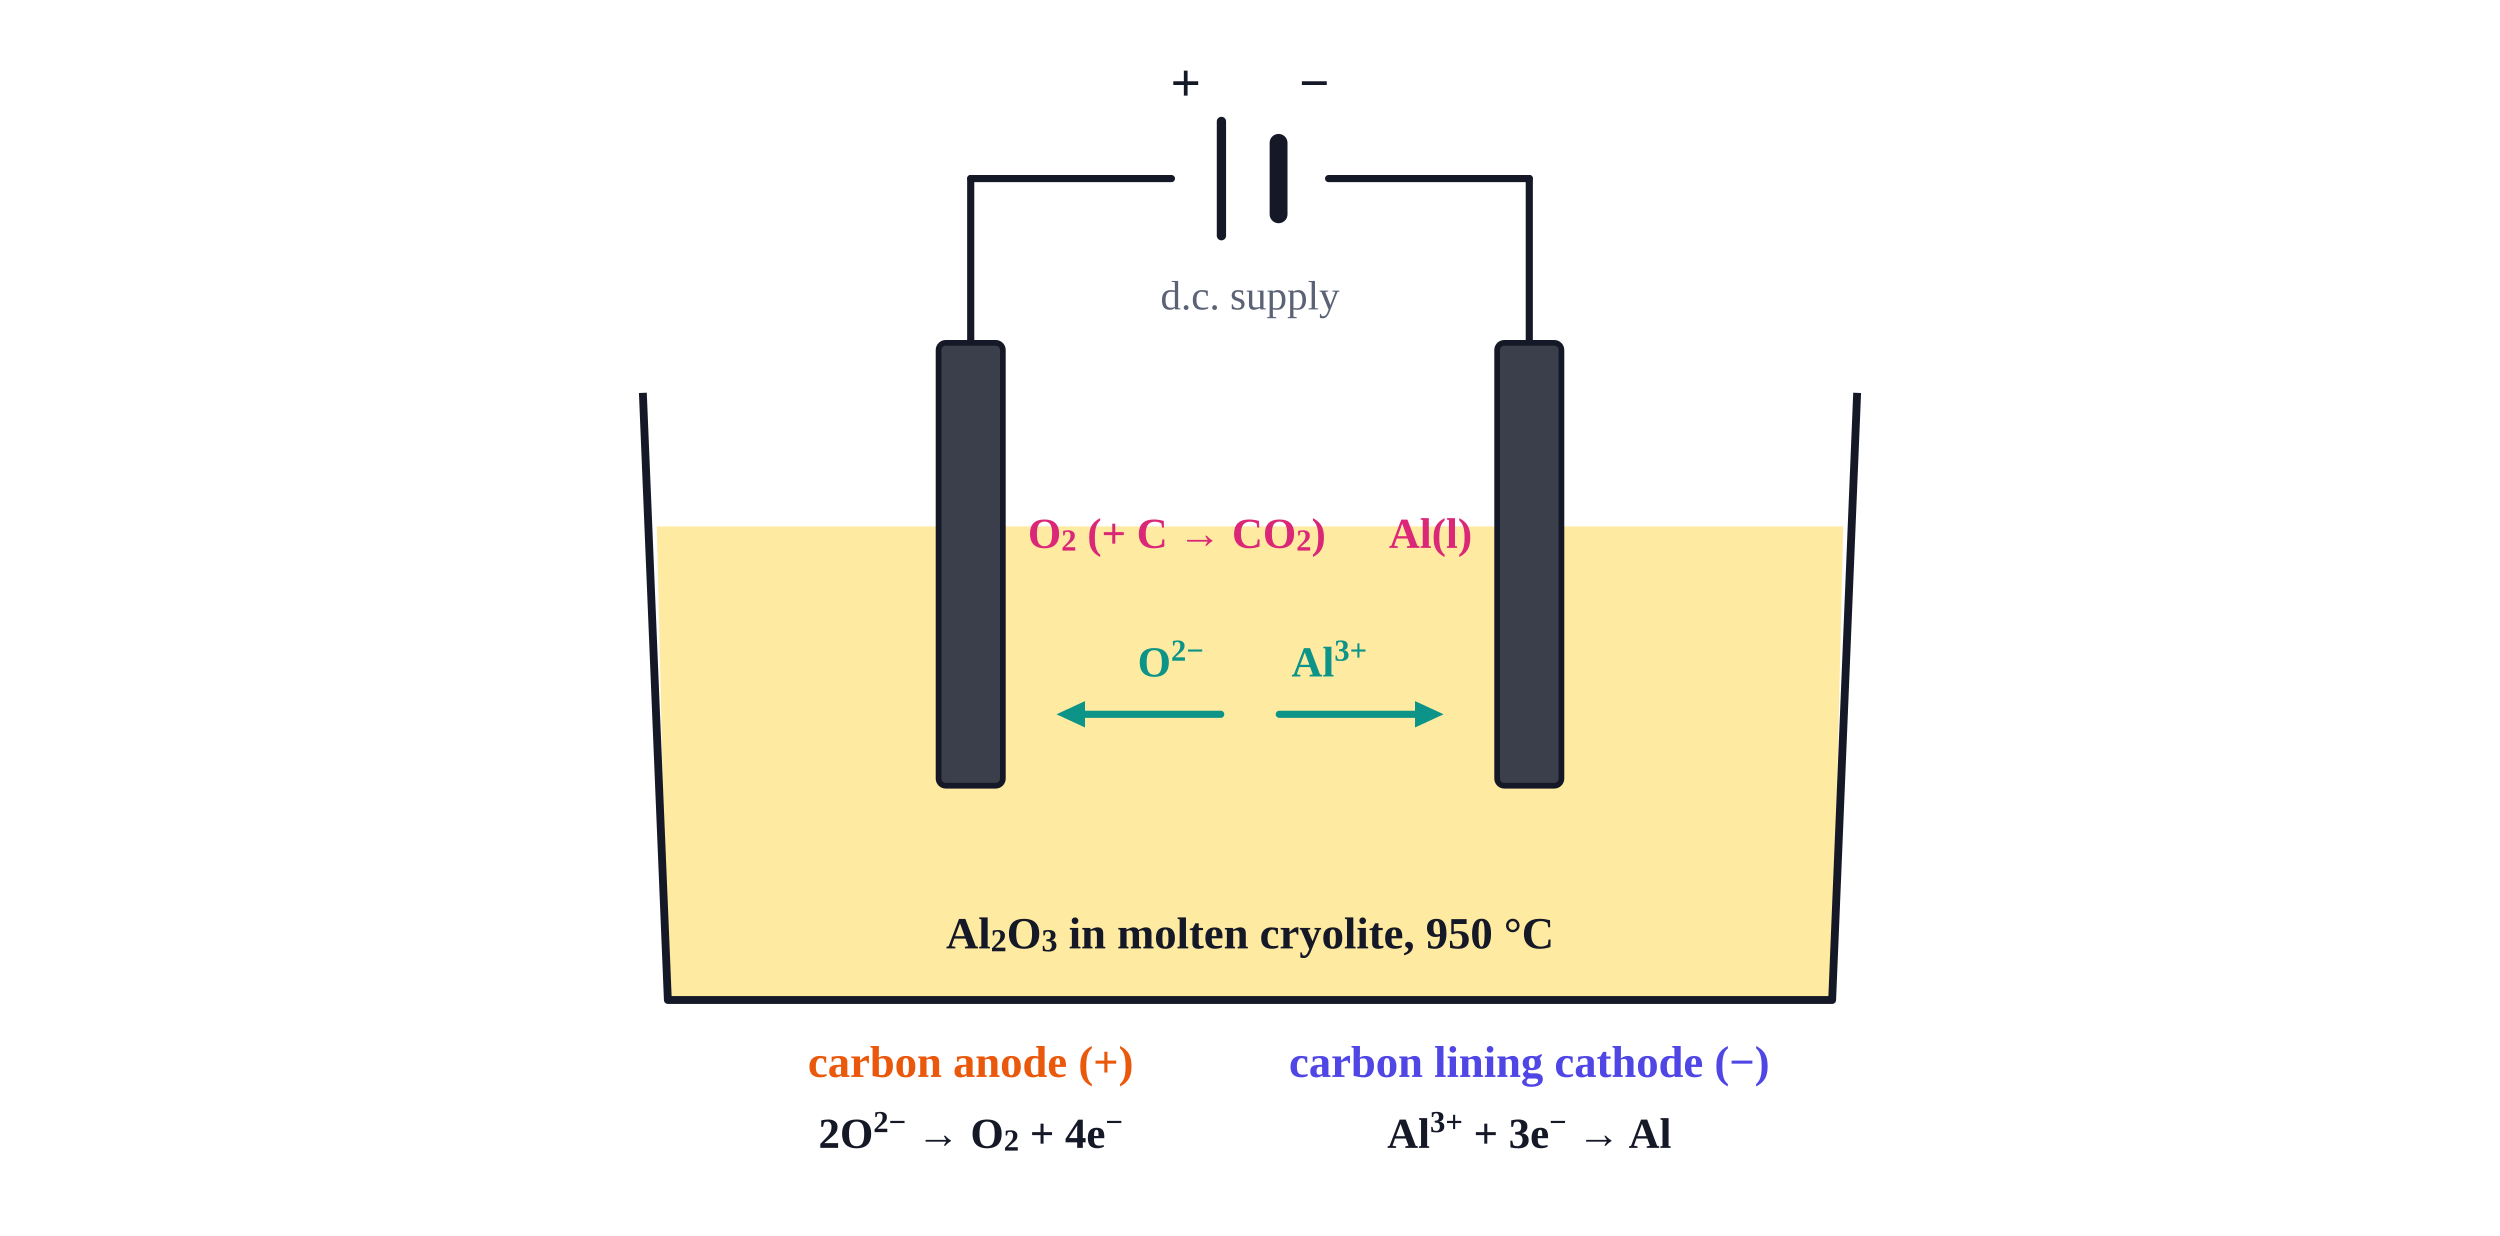
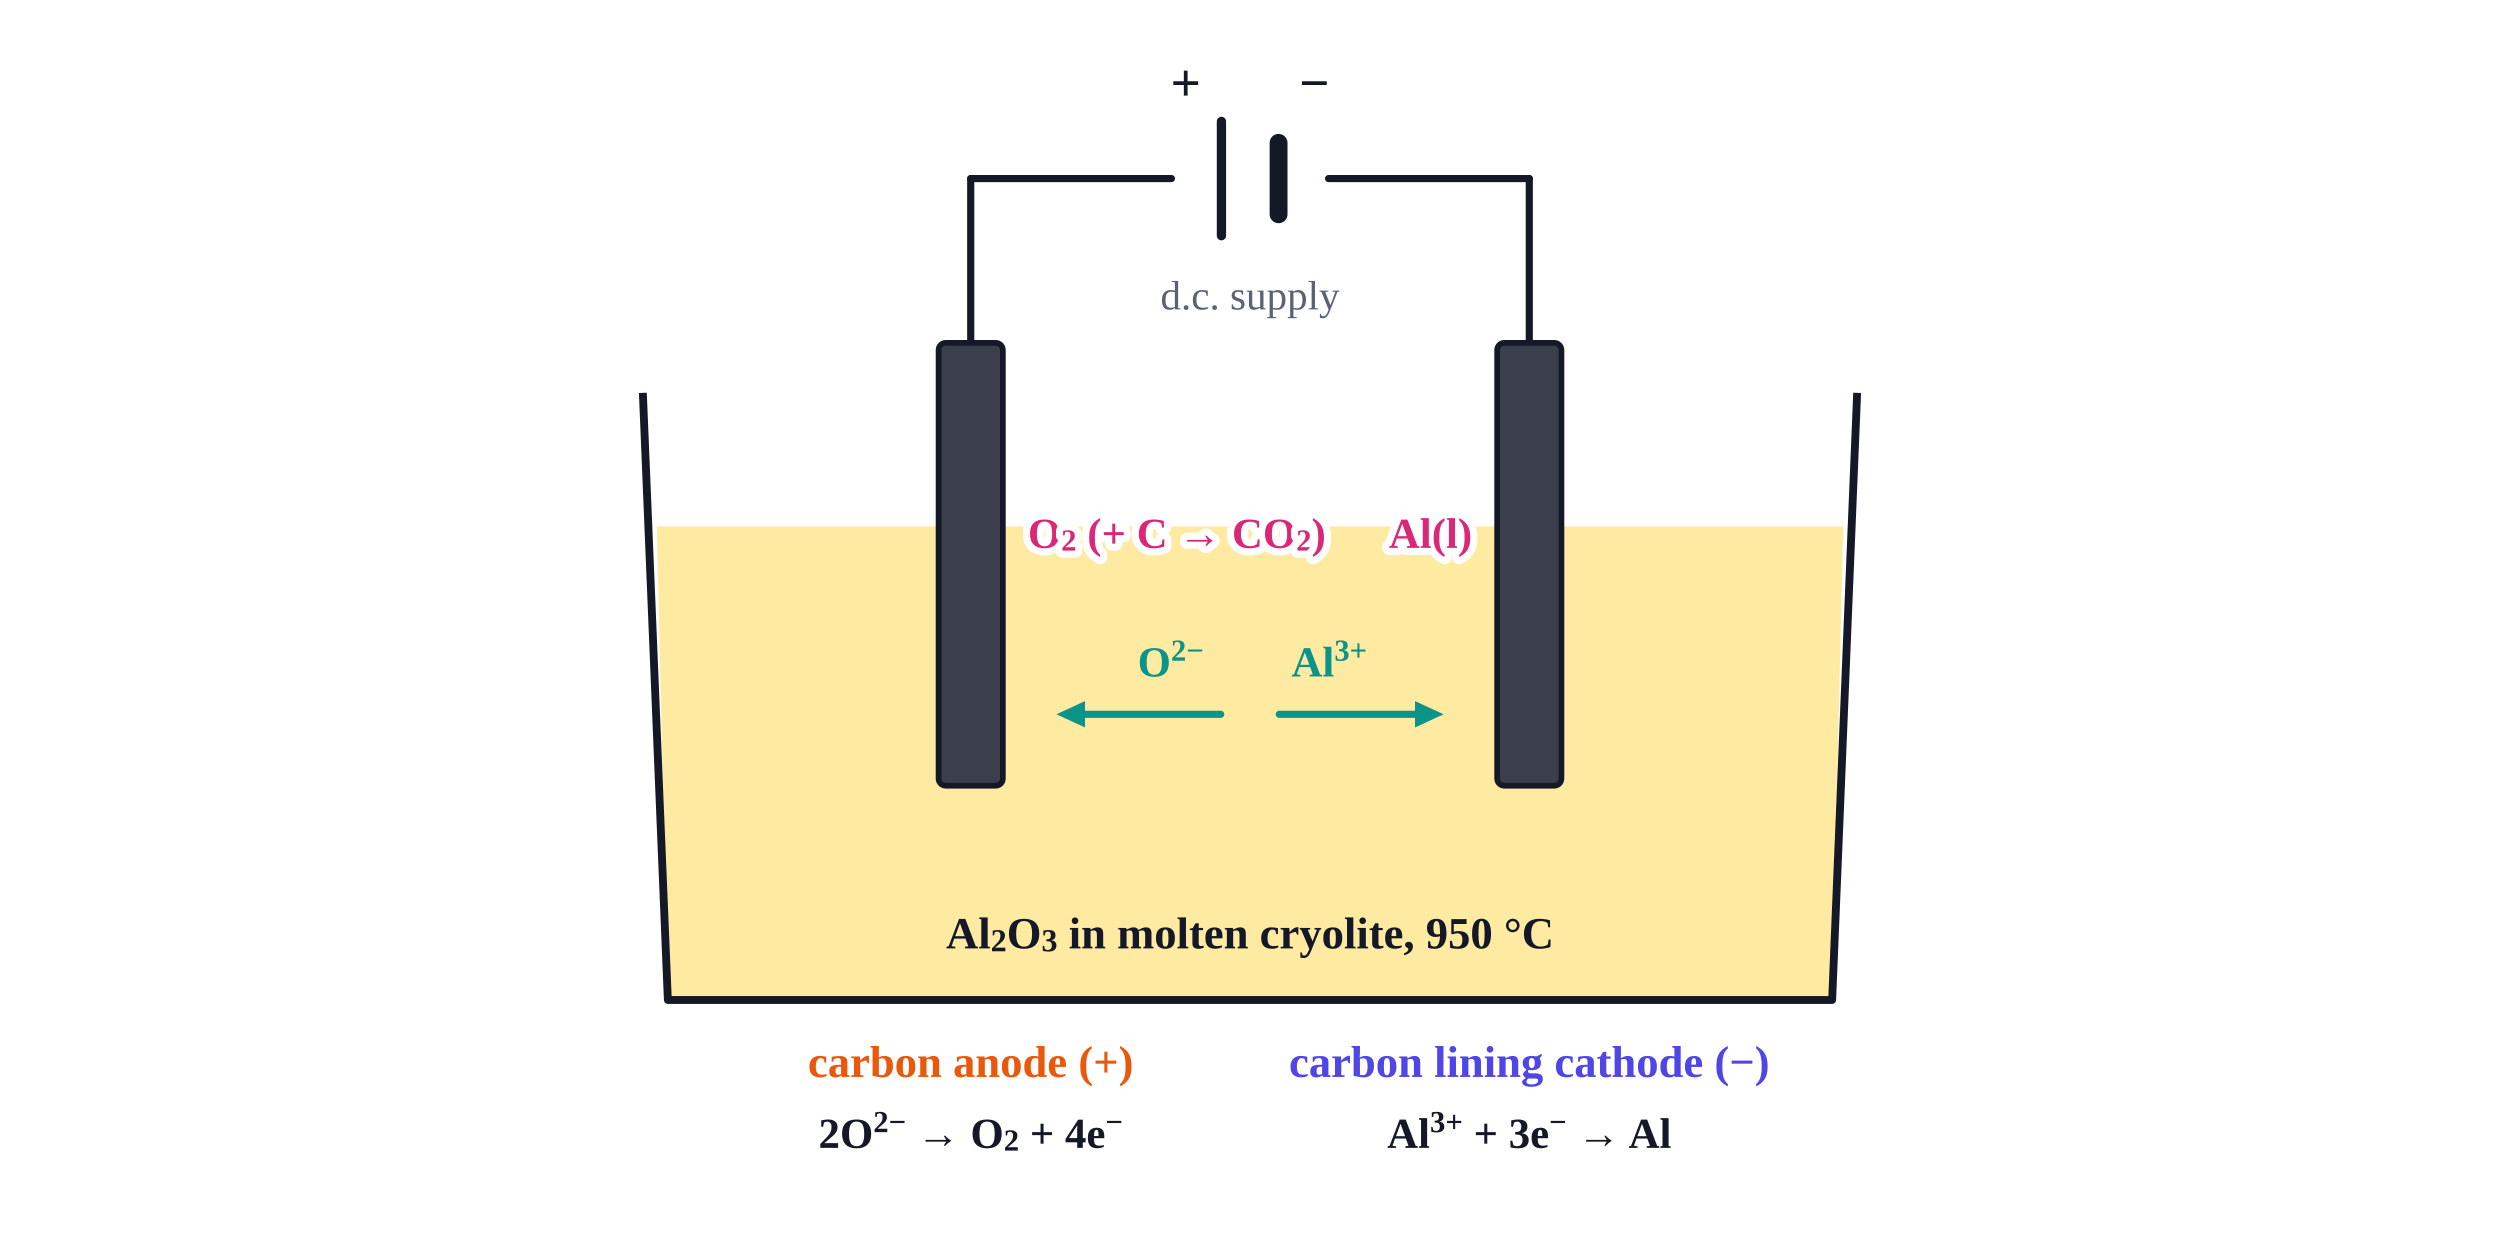
<svg xmlns="http://www.w3.org/2000/svg" viewBox="0 0 700.0 346.0" width="700.0" height="346.0" role="img" aria-label="An electrolysis cell of molten alumina in cryolite: carbon anodes at the top, a carbon cathode lining, aluminium collecting at the bottom." style="color:var(--vx-ink, #151826);font-family:inherit;max-width:100%;height:auto">
  <path d="M183.9 147.4 L187.0 280.0 L513.0 280.0 L516.1 147.4 Z" fill="#fde68a" fill-opacity=".8" />
  <path d="M180.0 110.0 L187.0 280.0 L513.0 280.0 L520.0 110.0" fill="none" stroke="var(--vx-ink, #151826)" stroke-width="2.2" stroke-linejoin="round" />
  <text x="350.0" y="262.0" font-size="12.5" font-weight="600" text-anchor="middle" dominant-baseline="middle" fill="var(--vx-ink, #151826)">Al<tspan baseline-shift="sub" font-size="9.0">2</tspan>O<tspan baseline-shift="sub" font-size="9.0">3</tspan> in molten cryolite, 950 °C</text>
  <path d="M271.8 100.0 L271.8 50.0" stroke="var(--vx-ink, #151826)" stroke-width="2" stroke-linecap="round" fill="none" />
  <path d="M271.8 50.0 L328.0 50.0" stroke="var(--vx-ink, #151826)" stroke-width="2" stroke-linecap="round" fill="none" />
  <path d="M372.0 50.0 L428.2 50.0" stroke="var(--vx-ink, #151826)" stroke-width="2" stroke-linecap="round" fill="none" />
  <path d="M428.2 50.0 L428.2 100.0" stroke="var(--vx-ink, #151826)" stroke-width="2" stroke-linecap="round" fill="none" />
  <path d="M342.0 34.0 L342.0 66.0" stroke="var(--vx-ink, #151826)" stroke-width="2.6" stroke-linecap="round" fill="none" />
  <path d="M358.0 40.0 L358.0 60.0" stroke="var(--vx-ink, #151826)" stroke-width="5" stroke-linecap="round" fill="none" />
  <text x="332.0" y="24.0" font-size="15" font-weight="800" text-anchor="middle" dominant-baseline="middle" fill="var(--vx-ink, #151826)">+</text>
  <text x="368.0" y="24.0" font-size="15" font-weight="800" text-anchor="middle" dominant-baseline="middle" fill="var(--vx-ink, #151826)">−</text>
  <text x="350.0" y="84.0" font-size="11.5" font-weight="500" text-anchor="middle" dominant-baseline="middle" fill="var(--vx-soft, #5b6275)">d.c. supply</text>
  <rect x="262.8" y="96.0" width="18.0" height="124.0" rx="2" fill="#3a3f4b" stroke="var(--vx-ink, #151826)" stroke-width="1.6" />
  <text x="271.8" y="298.0" font-size="12.5" font-weight="700" text-anchor="middle" dominant-baseline="middle" fill="var(--vx-a3, #ea580c)">carbon anode (+)</text>
  <text x="271.8" y="318.0" font-size="12" font-weight="600" text-anchor="middle" dominant-baseline="middle" fill="var(--vx-ink, #151826)">2O<tspan baseline-shift="super" font-size="8.6">2−</tspan> → O<tspan baseline-shift="sub" font-size="8.6">2</tspan> + 4e<tspan baseline-shift="super" font-size="8.6">−</tspan>
  </text>
-   <text x="287.8" y="150.0" font-size="12" font-weight="700" text-anchor="start" dominant-baseline="middle" fill="var(--vx-a2, #db2777)">O<tspan baseline-shift="sub" font-size="8.6">2</tspan> (+ C → CO<tspan baseline-shift="sub" font-size="8.6">2</tspan>)</text>
+   <text x="287.8" y="150.0" font-size="12" font-weight="700" text-anchor="start" dominant-baseline="middle" fill="var(--vx-a2, #db2777)" stroke="var(--vx-card, #fff)" stroke-width="4" stroke-linejoin="round" paint-order="stroke">O<tspan baseline-shift="sub" font-size="8.6">2</tspan> (+ C → CO<tspan baseline-shift="sub" font-size="8.6">2</tspan>)</text>
  <path d="M341.8 200.0 L303.0 200.0" stroke="var(--vx-a4, #0d9488)" stroke-width="2" stroke-linecap="round" fill="none" />
  <path d="M295.8 200.0 L303.8 196.3 L303.8 203.7 Z" fill="var(--vx-a4, #0d9488)" />
  <text x="327.8" y="186.0" font-size="12" font-weight="700" text-anchor="middle" dominant-baseline="middle" fill="var(--vx-a4, #0d9488)">O<tspan baseline-shift="super" font-size="8.6">2−</tspan>
  </text>
  <rect x="419.2" y="96.0" width="18.0" height="124.0" rx="2" fill="#3a3f4b" stroke="var(--vx-ink, #151826)" stroke-width="1.6" />
  <text x="428.2" y="298.0" font-size="12.5" font-weight="700" text-anchor="middle" dominant-baseline="middle" fill="var(--vx-a1, #4f46e5)">carbon lining cathode (−)</text>
  <text x="428.2" y="318.0" font-size="12" font-weight="600" text-anchor="middle" dominant-baseline="middle" fill="var(--vx-ink, #151826)">Al<tspan baseline-shift="super" font-size="8.6">3+</tspan> + 3e<tspan baseline-shift="super" font-size="8.6">−</tspan> → Al</text>
-   <text x="412.2" y="150.0" font-size="12" font-weight="700" text-anchor="end" dominant-baseline="middle" fill="var(--vx-a2, #db2777)">Al(l)</text>
+   <text x="412.2" y="150.0" font-size="12" font-weight="700" text-anchor="end" dominant-baseline="middle" fill="var(--vx-a2, #db2777)" stroke="var(--vx-card, #fff)" stroke-width="4" stroke-linejoin="round" paint-order="stroke">Al(l)</text>
  <path d="M358.2 200.0 L397.0 200.0" stroke="var(--vx-a4, #0d9488)" stroke-width="2" stroke-linecap="round" fill="none" />
  <path d="M404.2 200.0 L396.2 203.7 L396.2 196.3 Z" fill="var(--vx-a4, #0d9488)" />
  <text x="372.2" y="186.0" font-size="12" font-weight="700" text-anchor="middle" dominant-baseline="middle" fill="var(--vx-a4, #0d9488)">Al<tspan baseline-shift="super" font-size="8.6">3+</tspan>
  </text>
</svg>
